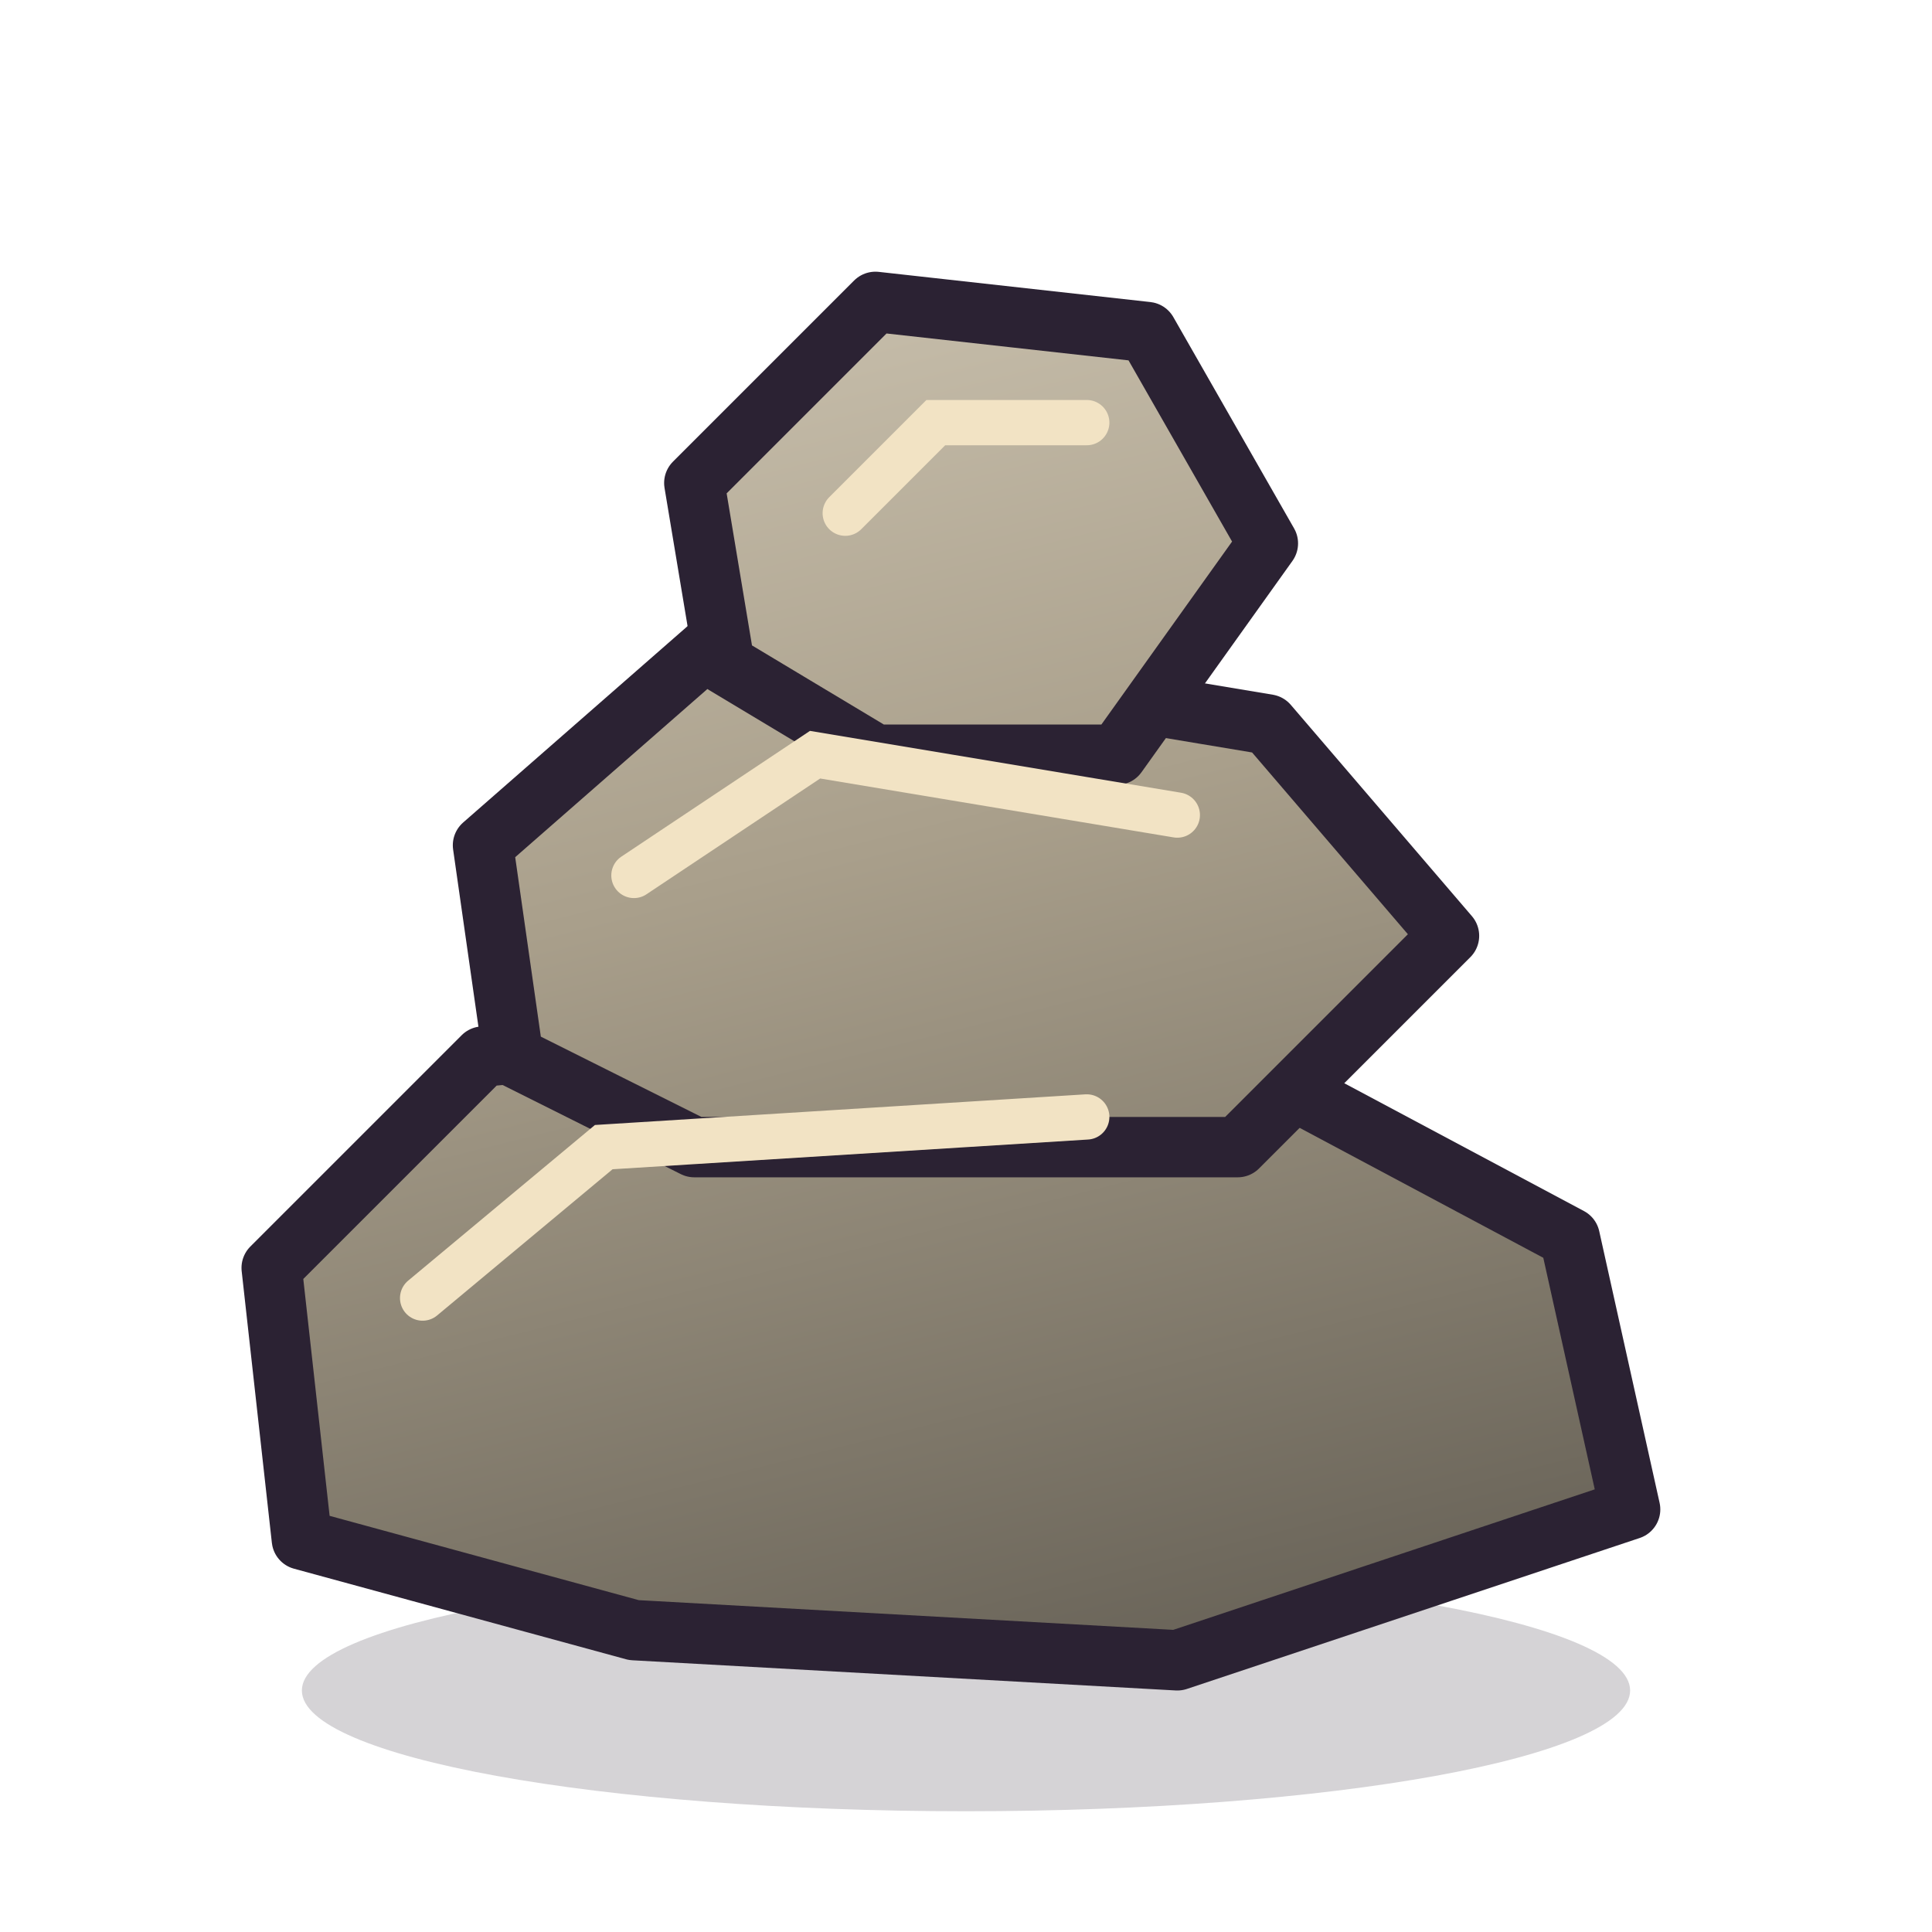
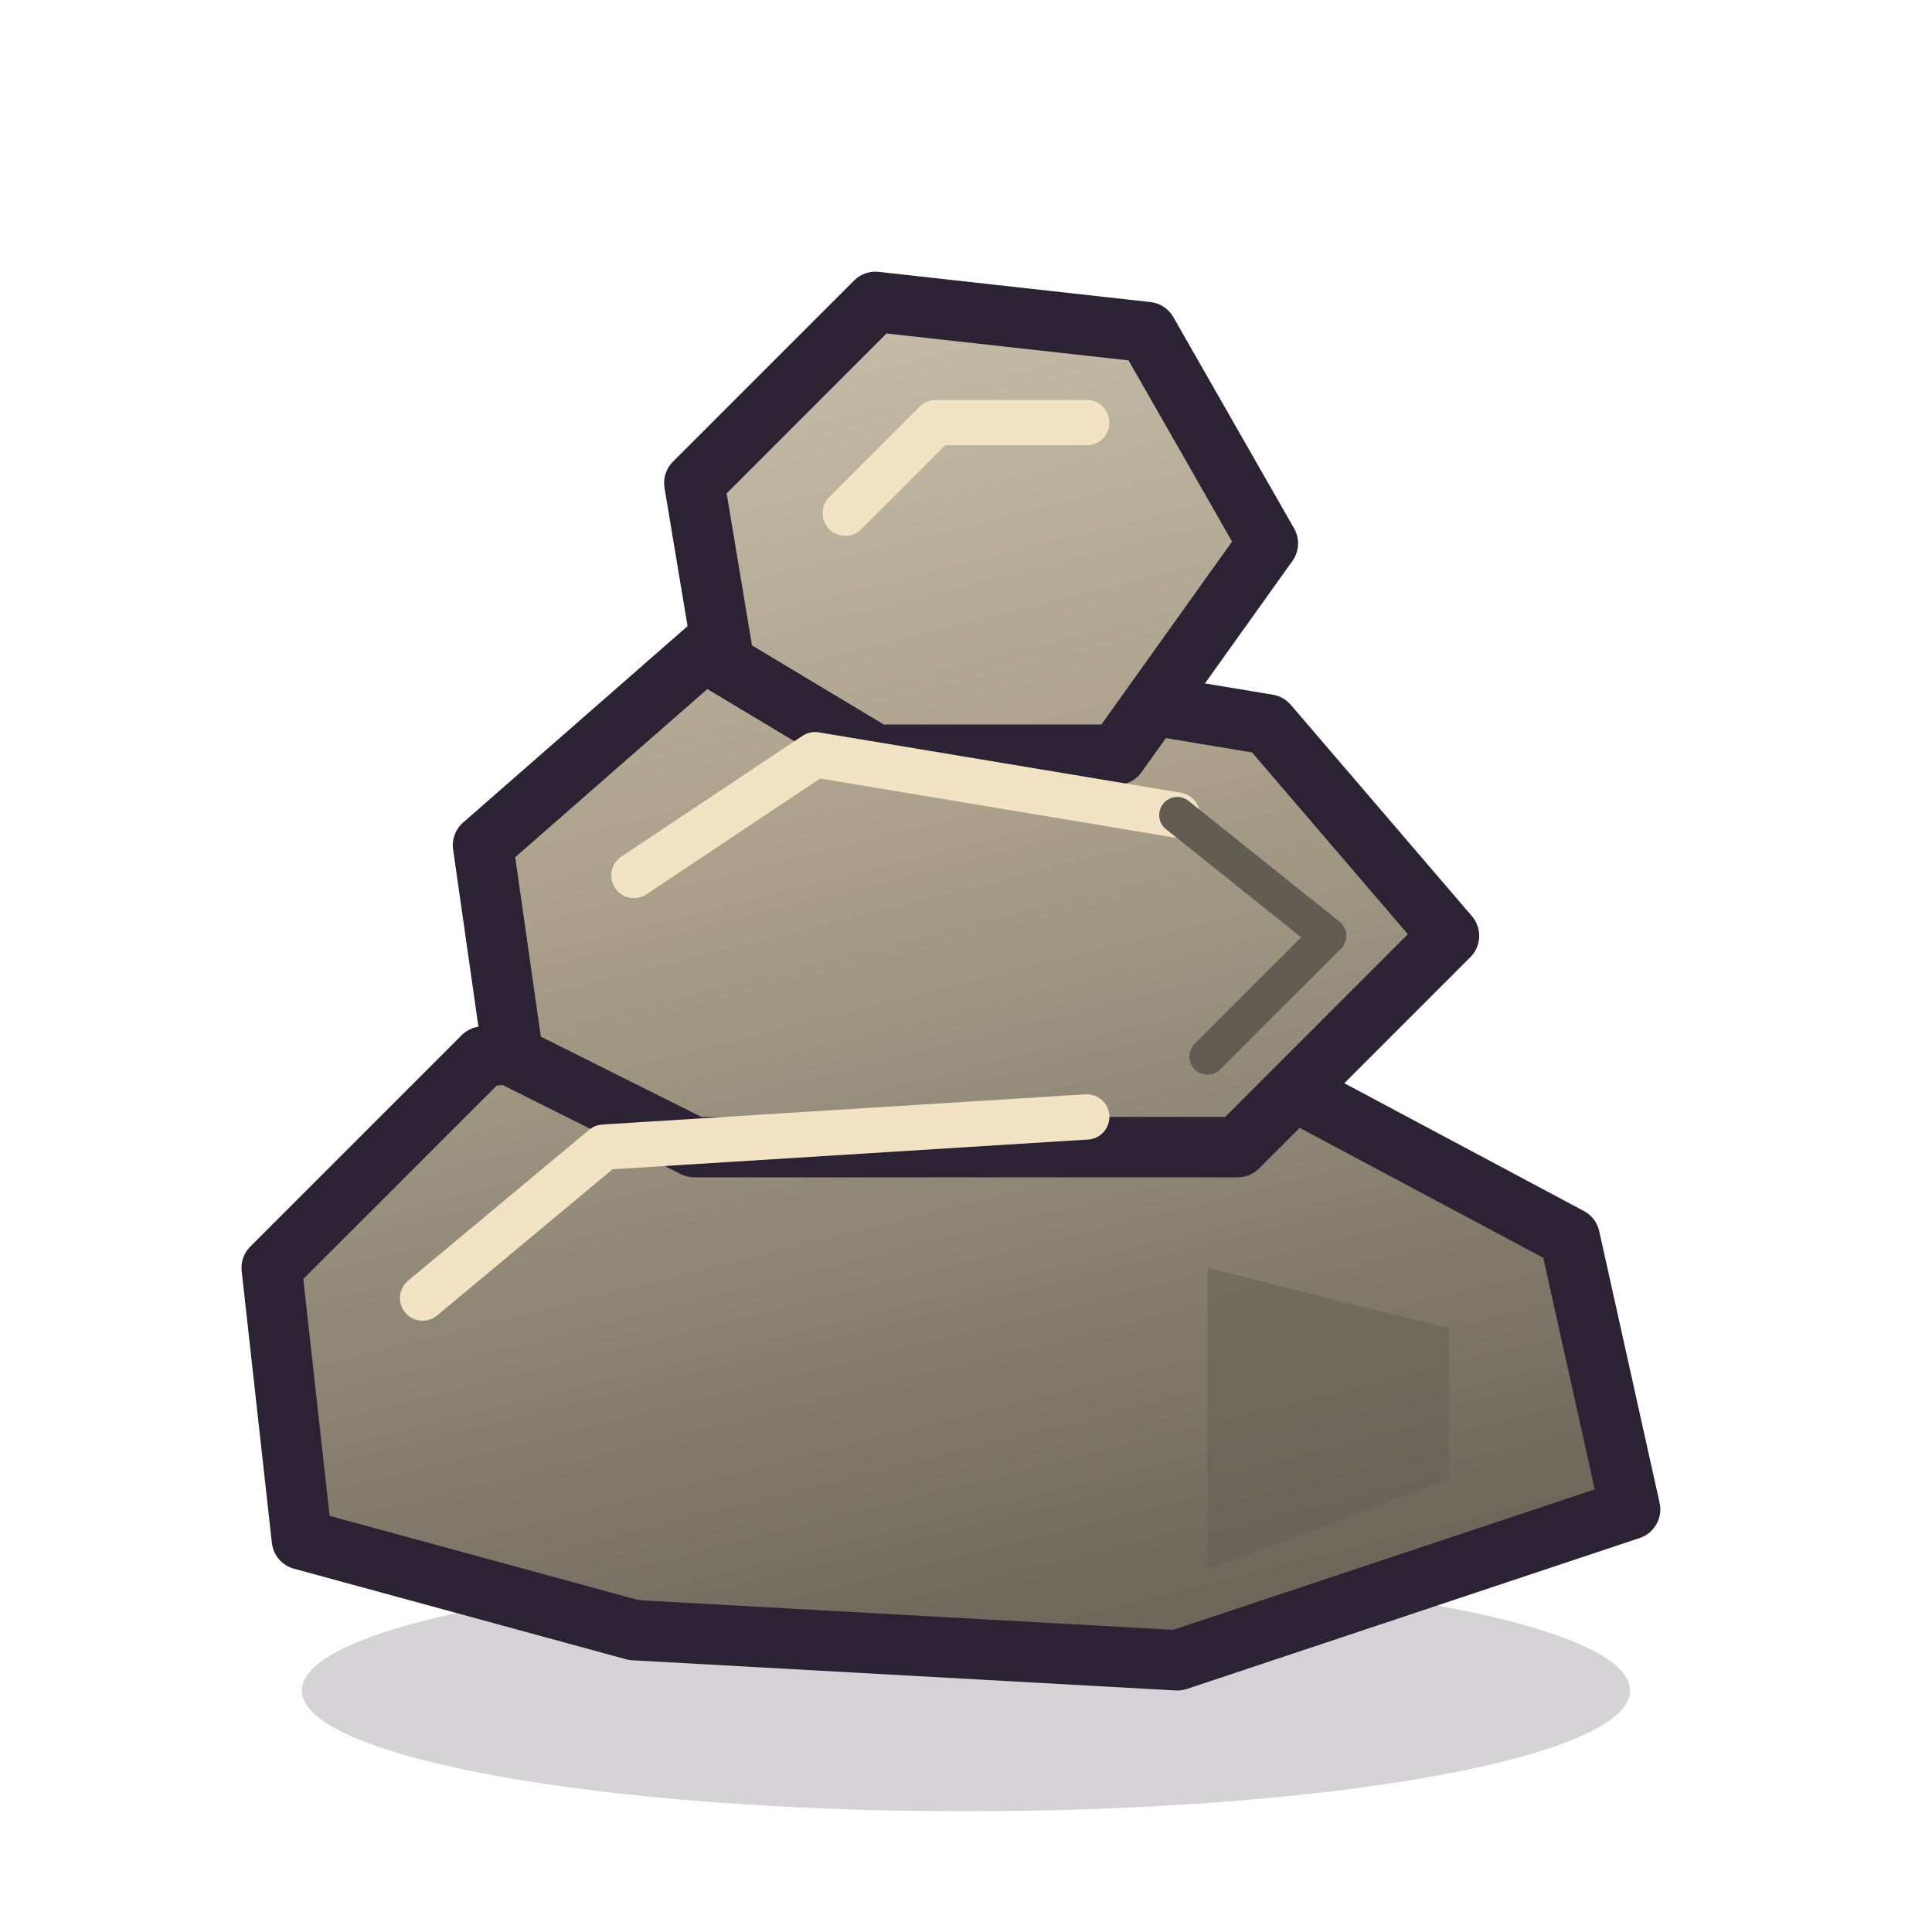
- <svg xmlns="http://www.w3.org/2000/svg" width="64" height="64" viewBox="0 0 64 64">
+ <svg xmlns="http://www.w3.org/2000/svg" width="64" height="64" viewBox="0 0 64 64" stroke-linecap="round" stroke-linejoin="round">
+   <defs />
  <defs>
    <linearGradient id="stone" gradientUnits="userSpaceOnUse" x1="0" y1="0" x2="16.0" y2="64">
      <stop stop-color="#e0d8c6" />
      <stop offset=".52" stop-color="#a99f8b" />
      <stop offset="1" stop-color="#625d53" />
    </linearGradient>
    <linearGradient id="wood" gradientUnits="userSpaceOnUse" x1="0" y1="0" x2="16.0" y2="64">
      <stop stop-color="#c4955f" />
      <stop offset=".52" stop-color="#87603e" />
      <stop offset="1" stop-color="#4d392f" />
    </linearGradient>
    <linearGradient id="metal" gradientUnits="userSpaceOnUse" x1="0" y1="0" x2="16.0" y2="64">
      <stop stop-color="#b9c6c7" />
      <stop offset=".52" stop-color="#73858a" />
      <stop offset="1" stop-color="#3d484f" />
    </linearGradient>
    <linearGradient id="copper" gradientUnits="userSpaceOnUse" x1="0" y1="0" x2="16.0" y2="64">
      <stop stop-color="#dbba87" />
      <stop offset=".52" stop-color="#a4774b" />
      <stop offset="1" stop-color="#604536" />
    </linearGradient>
  </defs>
  <ellipse cx="32" cy="56" rx="22" ry="4" fill="#2b2233" opacity=".20" />
  <path d="M10 51 9 42 16 35 37 33 52 41 54 50 39 55 21 54Z" fill="url(#stone)" stroke="#2b2233" stroke-width="2" stroke-linecap="round" stroke-linejoin="round" />
  <path d="M17 35 16 28 24 21 42 24 48 31 41 38 23 38Z" fill="url(#stone)" stroke="#2b2233" stroke-width="2" stroke-linecap="round" stroke-linejoin="round" />
  <path d="M24 22 23 16 29 10 38 11 42 18 37 25 29 25Z" fill="url(#stone)" stroke="#2b2233" stroke-width="2" stroke-linecap="round" stroke-linejoin="round" />
  <path d="M14 43 20 38 36 37" fill="none" stroke="#f2e3c4" stroke-width="1.5" stroke-linecap="round" />
  <path d="M21 29 27 25 39 27" fill="none" stroke="#f2e3c4" stroke-width="1.5" stroke-linecap="round" />
  <path d="M28 17 31 14H36" fill="none" stroke="#f2e3c4" stroke-width="1.5" stroke-linecap="round" />
+   <path d="M40 42 48 44 48 49 40 52Z" fill="#625d53" opacity=".5" />
+   <path d="M39 27 44 31 40 35" fill="none" stroke="#625d53" stroke-width="1.2" />
</svg>
